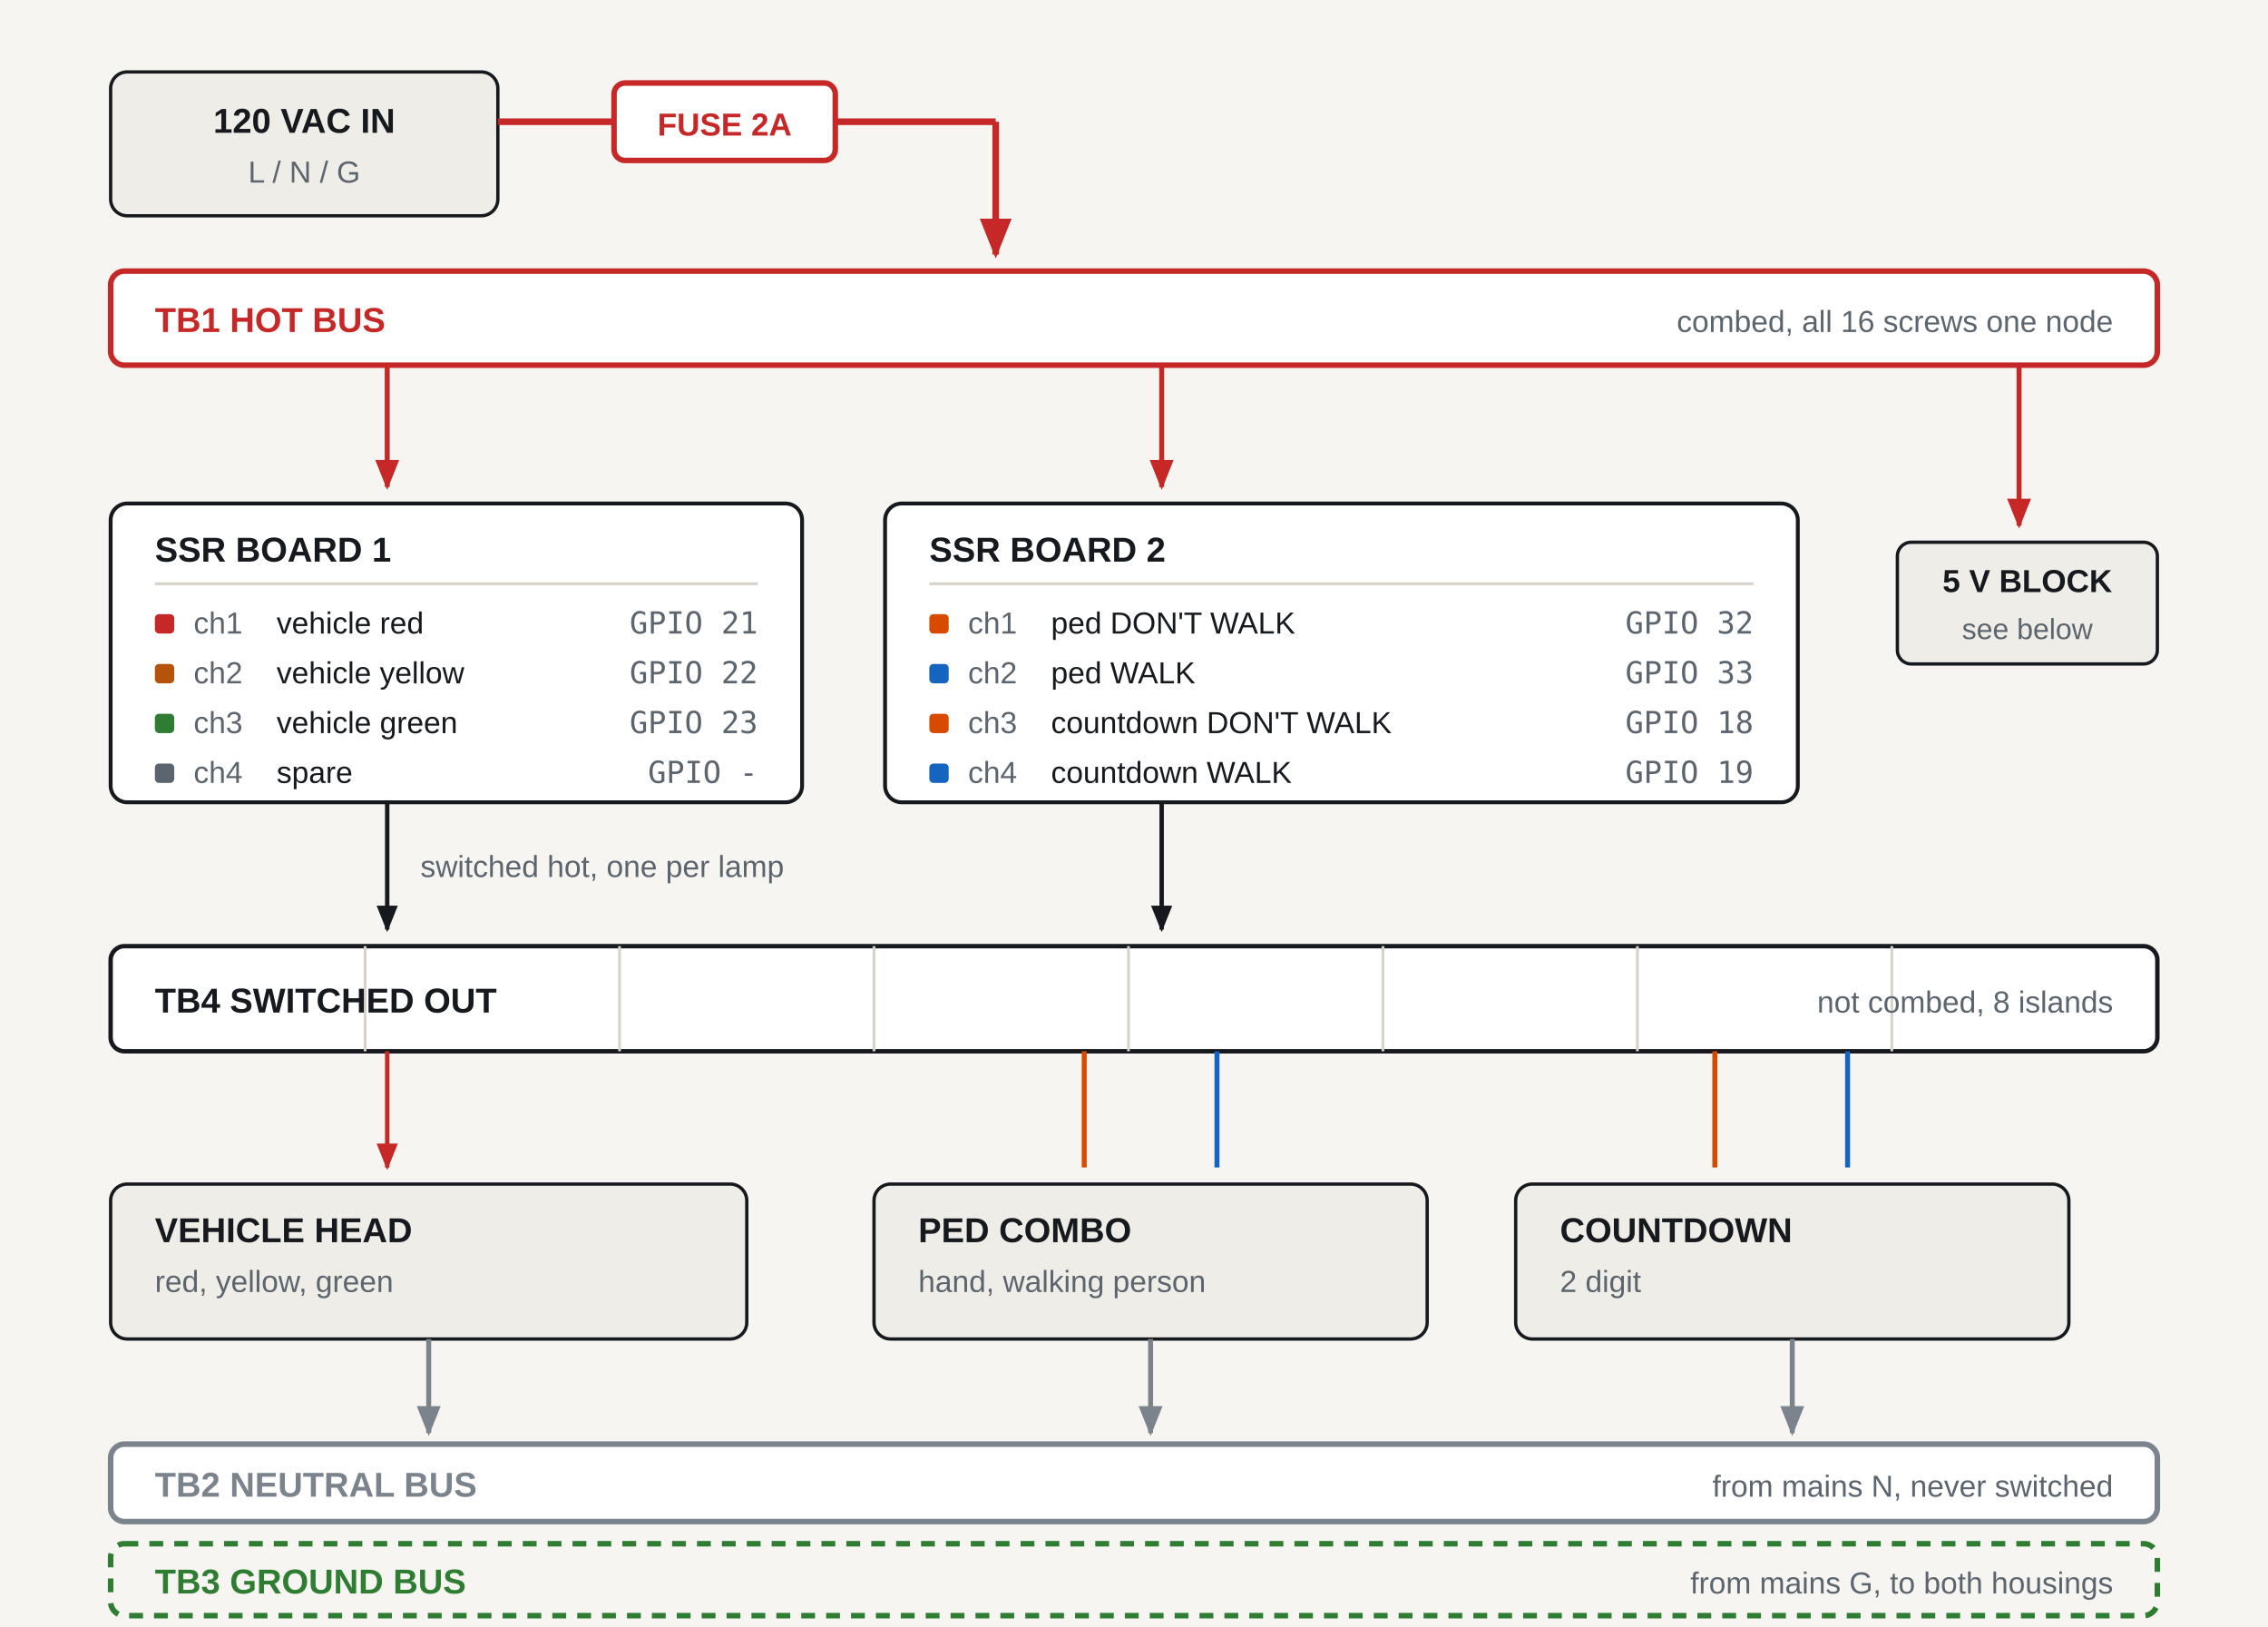
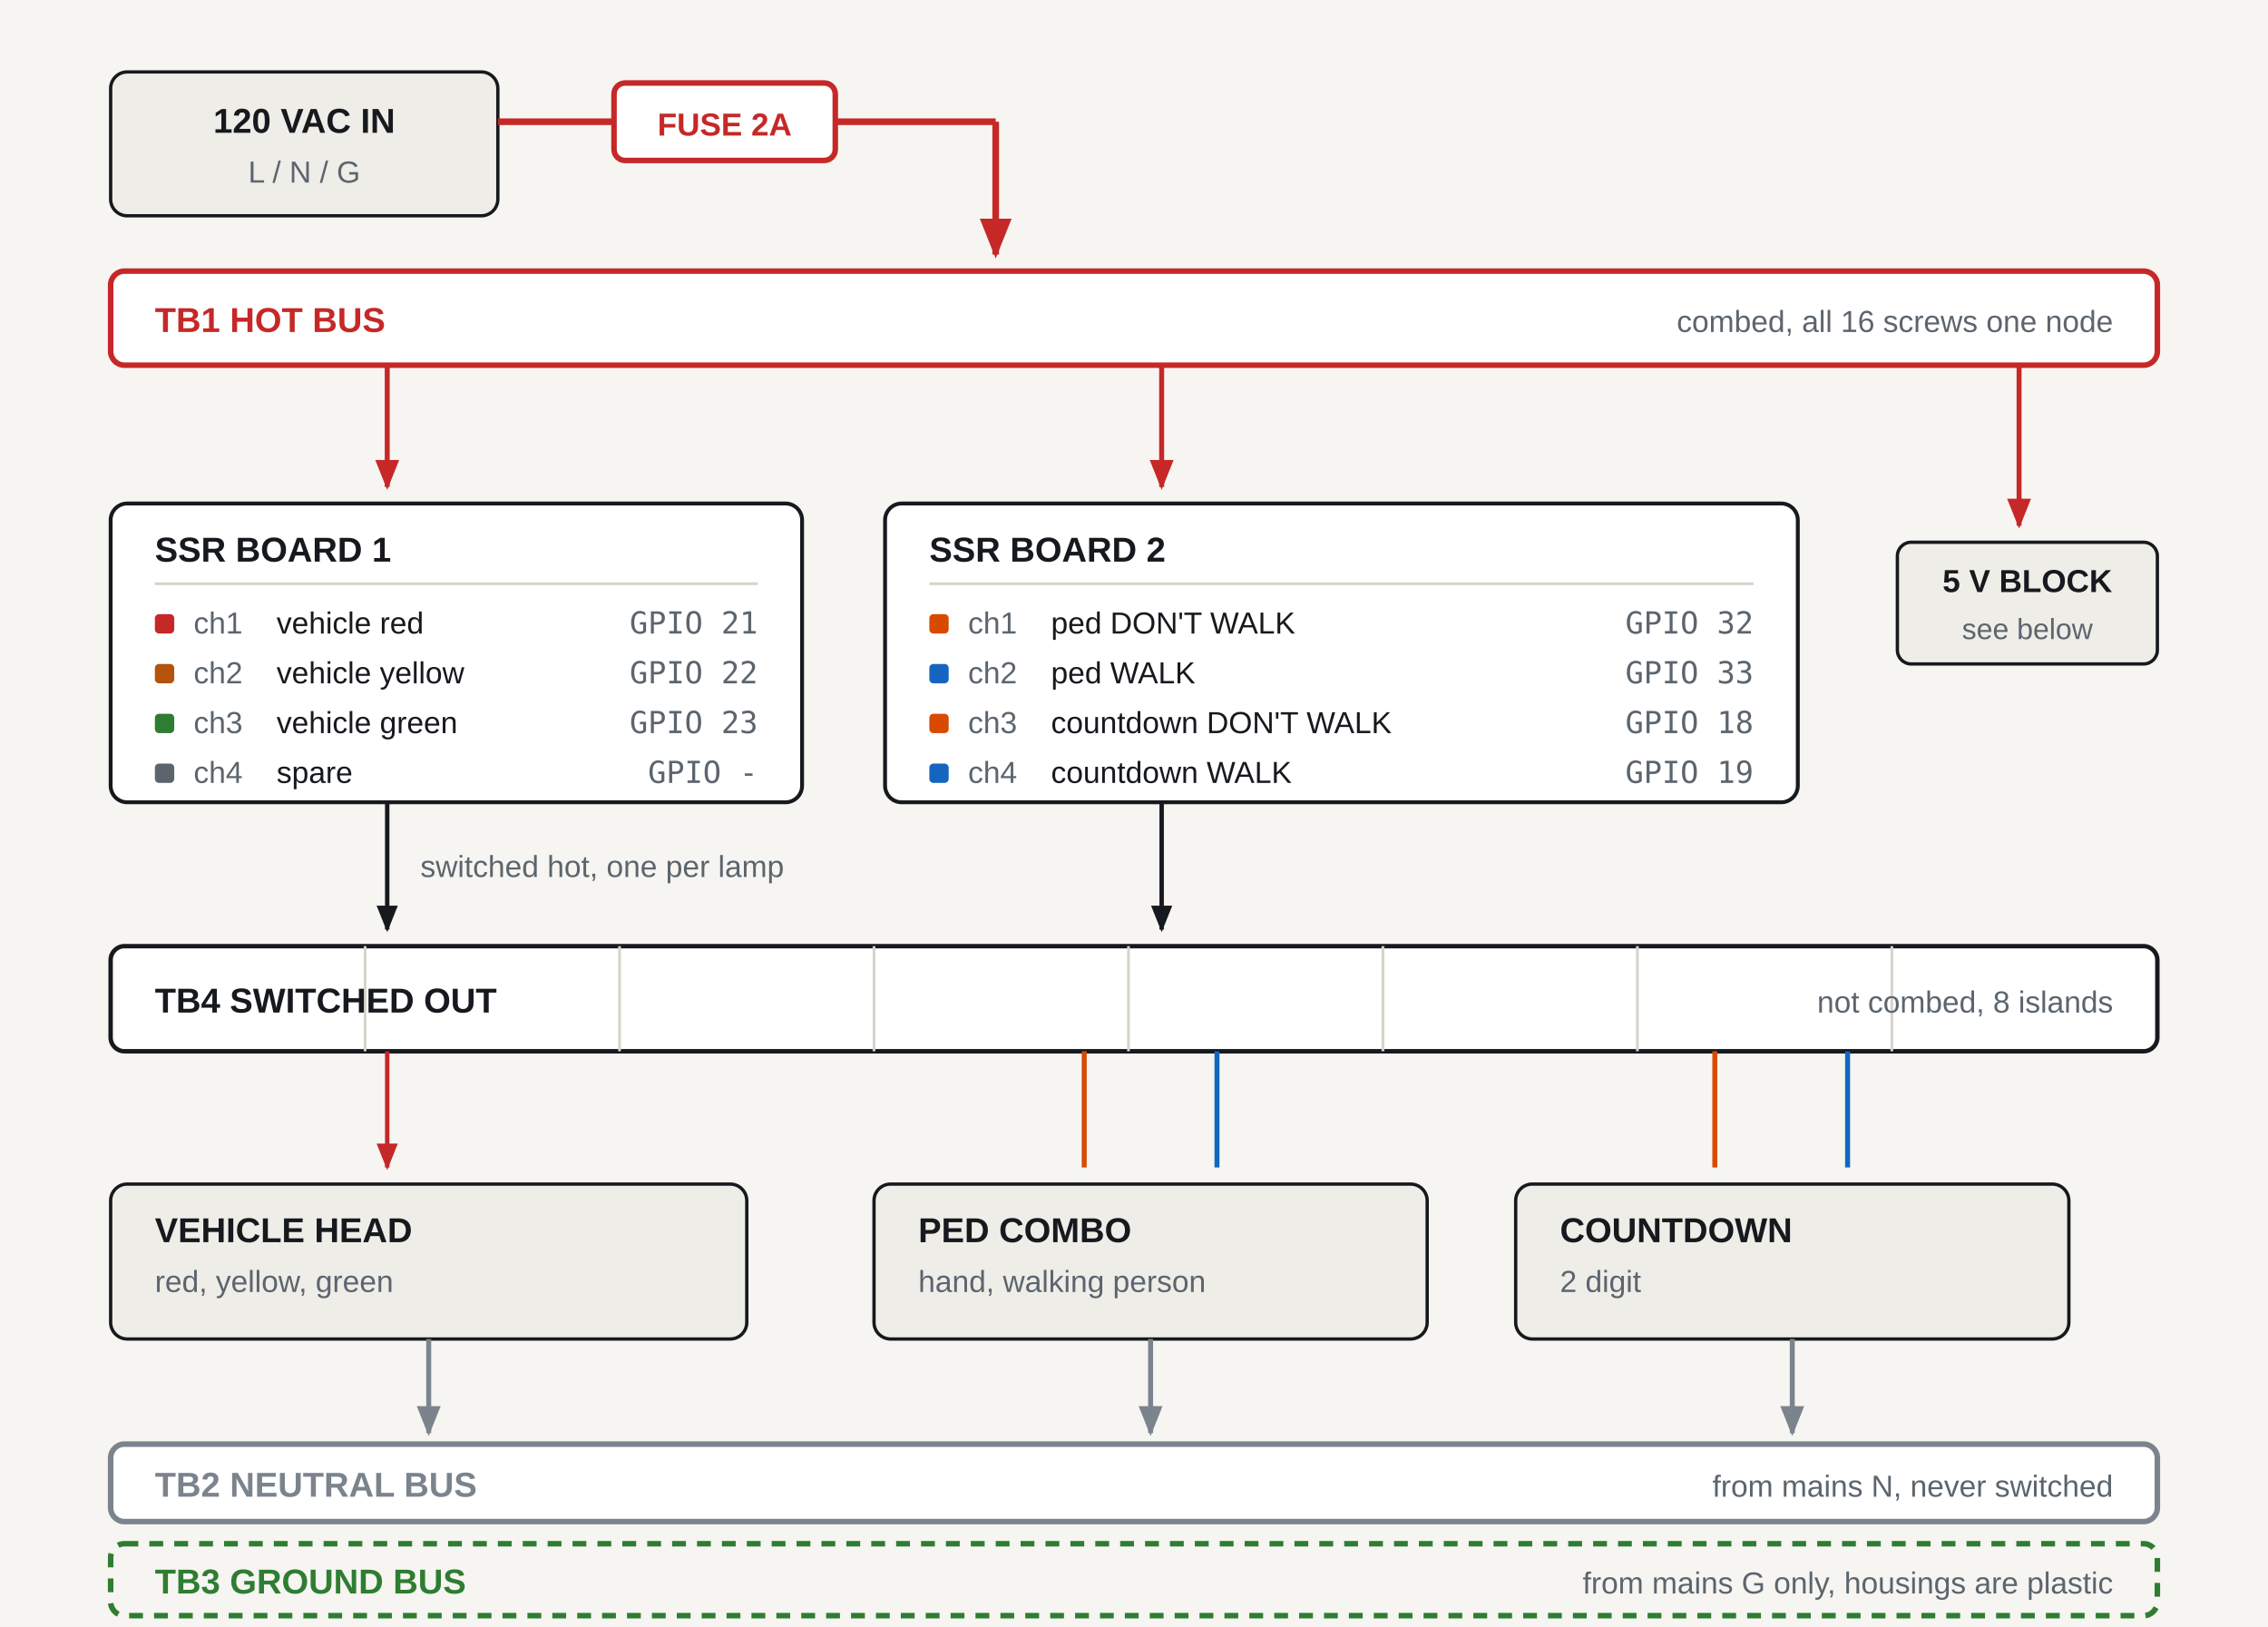
<svg xmlns="http://www.w3.org/2000/svg" font-family="Overpass, Helvetica Neue, Arial, sans-serif" viewBox="0 0 820 588" role="img" aria-label="Mains enters through a 2 amp fuse to the hot bus, which feeds all seven SSR channel inputs and the 5 volt block. Board 1 switches the three vehicle lamps, board 2 switches the two pedestrian hots and the two countdown hots. Each channel output lands on its own island of an uncombed strip, then runs to its lamp. All lamp neutrals return to a commoned neutral bus.">
  <rect x="0" y="0" width="820" height="588" fill="#f6f5f1" />
  <defs>
    <marker id="ar" viewBox="0 0 10 10" refX="9" refY="5" markerWidth="6" markerHeight="6" orient="auto">
      <polygon points="0,1 10,5 0,9" fill="#16191d" />
    </marker>
    <marker id="arh" viewBox="0 0 10 10" refX="9" refY="5" markerWidth="6" markerHeight="6" orient="auto">
      <polygon points="0,1 10,5 0,9" fill="#c62828" />
    </marker>
    <marker id="arn" viewBox="0 0 10 10" refX="9" refY="5" markerWidth="6" markerHeight="6" orient="auto">
      <polygon points="0,1 10,5 0,9" fill="#7b848d" />
    </marker>
  </defs>
  <rect x="40" y="26" width="140" height="52" rx="6" fill="#efede7" stroke="#16191d" stroke-width="1.2" />
  <text x="110" y="48" text-anchor="middle" font-size="12.5" font-weight="600" fill="#16191d">120 VAC IN</text>
  <text x="110" y="66" text-anchor="middle" font-size="11" fill="#5c656e">L / N / G</text>
  <line x1="180" y1="44" x2="222" y2="44" stroke="#c62828" stroke-width="2.4" />
  <rect x="222" y="30" width="80" height="28" rx="4" fill="#ffffff" stroke="#c62828" stroke-width="2" />
  <text x="262" y="49" text-anchor="middle" font-size="11.5" font-weight="600" fill="#c62828">FUSE 2A</text>
  <line x1="302" y1="44" x2="360" y2="44" stroke="#c62828" stroke-width="2.4" />
  <line x1="360" y1="44" x2="360" y2="92" stroke="#c62828" stroke-width="2.4" marker-end="url(#arh)" />
  <rect x="40" y="98" width="740" height="34" rx="5" fill="#ffffff" stroke="#c62828" stroke-width="2" />
  <text x="56" y="120" font-size="12.5" font-weight="700" fill="#c62828">TB1 HOT BUS</text>
  <text x="764" y="120" text-anchor="end" font-size="11" fill="#5c656e">combed, all 16 screws one node</text>
  <line x1="140" y1="132" x2="140" y2="176" stroke="#c62828" stroke-width="1.8" marker-end="url(#arh)" />
  <line x1="420" y1="132" x2="420" y2="176" stroke="#c62828" stroke-width="1.8" marker-end="url(#arh)" />
  <line x1="730" y1="132" x2="730" y2="190" stroke="#c62828" stroke-width="1.8" marker-end="url(#arh)" />
  <rect x="40" y="182" width="250" height="108" rx="6" fill="#ffffff" stroke="#16191d" stroke-width="1.4" />
  <text x="56" y="203" font-size="12.5" font-weight="700" fill="#16191d">SSR BOARD 1</text>
  <line x1="56" y1="211" x2="274" y2="211" stroke="#d7d3cb" stroke-width="1" />
  <rect x="56" y="222" width="7" height="7" rx="1.5" fill="#c62828" />
  <text x="70" y="229" font-size="11" fill="#5c656e">ch1</text>
  <text x="100" y="229" font-size="11" fill="#16191d">vehicle red</text>
  <text x="274" y="229" text-anchor="end" font-size="11" font-family="Overpass Mono, monospace" fill="#5c656e">GPIO 21</text>
  <rect x="56" y="240" width="7" height="7" rx="1.5" fill="#b45309" />
  <text x="70" y="247" font-size="11" fill="#5c656e">ch2</text>
  <text x="100" y="247" font-size="11" fill="#16191d">vehicle yellow</text>
  <text x="274" y="247" text-anchor="end" font-size="11" font-family="Overpass Mono, monospace" fill="#5c656e">GPIO 22</text>
  <rect x="56" y="258" width="7" height="7" rx="1.5" fill="#2e7d32" />
  <text x="70" y="265" font-size="11" fill="#5c656e">ch3</text>
  <text x="100" y="265" font-size="11" fill="#16191d">vehicle green</text>
  <text x="274" y="265" text-anchor="end" font-size="11" font-family="Overpass Mono, monospace" fill="#5c656e">GPIO 23</text>
  <rect x="56" y="276" width="7" height="7" rx="1.5" fill="#5c656e" />
  <text x="70" y="283" font-size="11" fill="#5c656e">ch4</text>
  <text x="100" y="283" font-size="11" fill="#16191d">spare</text>
  <text x="274" y="283" text-anchor="end" font-size="11" font-family="Overpass Mono, monospace" fill="#5c656e">GPIO -</text>
  <rect x="320" y="182" width="330" height="108" rx="6" fill="#ffffff" stroke="#16191d" stroke-width="1.4" />
  <text x="336" y="203" font-size="12.5" font-weight="700" fill="#16191d">SSR BOARD 2</text>
  <line x1="336" y1="211" x2="634" y2="211" stroke="#d7d3cb" stroke-width="1" />
  <rect x="336" y="222" width="7" height="7" rx="1.5" fill="#d84a00" />
  <text x="350" y="229" font-size="11" fill="#5c656e">ch1</text>
  <text x="380" y="229" font-size="11" fill="#16191d">ped DON'T WALK</text>
  <text x="634" y="229" text-anchor="end" font-size="11" font-family="Overpass Mono, monospace" fill="#5c656e">GPIO 32</text>
  <rect x="336" y="240" width="7" height="7" rx="1.5" fill="#1565c0" />
  <text x="350" y="247" font-size="11" fill="#5c656e">ch2</text>
  <text x="380" y="247" font-size="11" fill="#16191d">ped WALK</text>
  <text x="634" y="247" text-anchor="end" font-size="11" font-family="Overpass Mono, monospace" fill="#5c656e">GPIO 33</text>
  <rect x="336" y="258" width="7" height="7" rx="1.5" fill="#d84a00" />
  <text x="350" y="265" font-size="11" fill="#5c656e">ch3</text>
  <text x="380" y="265" font-size="11" fill="#16191d">countdown DON'T WALK</text>
  <text x="634" y="265" text-anchor="end" font-size="11" font-family="Overpass Mono, monospace" fill="#5c656e">GPIO 18</text>
  <rect x="336" y="276" width="7" height="7" rx="1.5" fill="#1565c0" />
  <text x="350" y="283" font-size="11" fill="#5c656e">ch4</text>
  <text x="380" y="283" font-size="11" fill="#16191d">countdown WALK</text>
  <text x="634" y="283" text-anchor="end" font-size="11" font-family="Overpass Mono, monospace" fill="#5c656e">GPIO 19</text>
  <rect x="686" y="196" width="94" height="44" rx="5" fill="#efede7" stroke="#16191d" stroke-width="1.2" />
  <text x="733" y="214" text-anchor="middle" font-size="11.5" font-weight="600" fill="#16191d">5 V BLOCK</text>
  <text x="733" y="231" text-anchor="middle" font-size="10.5" fill="#5c656e">see below</text>
  <line x1="140" y1="290" x2="140" y2="336" stroke="#16191d" stroke-width="1.6" marker-end="url(#ar)" />
  <line x1="420" y1="290" x2="420" y2="336" stroke="#16191d" stroke-width="1.6" marker-end="url(#ar)" />
  <text x="152" y="317" font-size="11" fill="#5c656e">switched hot, one per lamp</text>
  <rect x="40" y="342" width="740" height="38" rx="5" fill="#ffffff" stroke="#16191d" stroke-width="1.6" />
  <line x1="132" y1="342" x2="132" y2="380" stroke="#d7d3cb" stroke-width="1" />
  <line x1="224" y1="342" x2="224" y2="380" stroke="#d7d3cb" stroke-width="1" />
  <line x1="316" y1="342" x2="316" y2="380" stroke="#d7d3cb" stroke-width="1" />
  <line x1="408" y1="342" x2="408" y2="380" stroke="#d7d3cb" stroke-width="1" />
  <line x1="500" y1="342" x2="500" y2="380" stroke="#d7d3cb" stroke-width="1" />
  <line x1="592" y1="342" x2="592" y2="380" stroke="#d7d3cb" stroke-width="1" />
  <line x1="684" y1="342" x2="684" y2="380" stroke="#d7d3cb" stroke-width="1" />
  <text x="56" y="366" font-size="12.5" font-weight="700" fill="#16191d">TB4 SWITCHED OUT</text>
  <text x="764" y="366" text-anchor="end" font-size="11" fill="#5c656e">not combed, 8 islands</text>
  <line x1="140" y1="380" x2="140" y2="422" stroke="#c62828" stroke-width="1.6" marker-end="url(#arh)" />
  <line x1="392" y1="380" x2="392" y2="422" stroke="#d84a00" stroke-width="1.8" />
  <line x1="440" y1="380" x2="440" y2="422" stroke="#1565c0" stroke-width="1.8" />
  <line x1="620" y1="380" x2="620" y2="422" stroke="#d84a00" stroke-width="1.8" />
  <line x1="668" y1="380" x2="668" y2="422" stroke="#1565c0" stroke-width="1.8" />
  <rect x="40" y="428" width="230" height="56" rx="6" fill="#efede7" stroke="#16191d" stroke-width="1.2" />
  <text x="56" y="449" font-size="12.5" font-weight="700" fill="#16191d">VEHICLE HEAD</text>
  <text x="56" y="467" font-size="11" fill="#5c656e">red, yellow, green</text>
  <rect x="316" y="428" width="200" height="56" rx="6" fill="#efede7" stroke="#16191d" stroke-width="1.2" />
  <text x="332" y="449" font-size="12.5" font-weight="700" fill="#16191d">PED COMBO</text>
  <text x="332" y="467" font-size="11" fill="#5c656e">hand, walking person</text>
  <rect x="548" y="428" width="200" height="56" rx="6" fill="#efede7" stroke="#16191d" stroke-width="1.2" />
  <text x="564" y="449" font-size="12.5" font-weight="700" fill="#16191d">COUNTDOWN</text>
  <text x="564" y="467" font-size="11" fill="#5c656e">2 digit</text>
  <line x1="155" y1="484" x2="155" y2="518" stroke="#7b848d" stroke-width="1.8" marker-end="url(#arn)" />
  <line x1="416" y1="484" x2="416" y2="518" stroke="#7b848d" stroke-width="1.8" marker-end="url(#arn)" />
  <line x1="648" y1="484" x2="648" y2="518" stroke="#7b848d" stroke-width="1.8" marker-end="url(#arn)" />
  <rect x="40" y="522" width="740" height="28" rx="5" fill="#ffffff" stroke="#7b848d" stroke-width="2" />
  <text x="56" y="541" font-size="12.5" font-weight="700" fill="#7b848d">TB2 NEUTRAL BUS</text>
  <text x="764" y="541" text-anchor="end" font-size="11" fill="#5c656e">from mains N, never switched</text>
  <rect x="40" y="558" width="740" height="26" rx="5" fill="none" stroke="#2e7d32" stroke-width="2" stroke-dasharray="5 4" />
  <text x="56" y="576" font-size="12.5" font-weight="700" fill="#2e7d32">TB3 GROUND BUS</text>
-   <text x="764" y="576" text-anchor="end" font-size="11" fill="#5c656e">from mains G, to both housings</text>
+   <text x="764" y="576" text-anchor="end" font-size="11" fill="#5c656e">from mains G only, housings are plastic</text>
</svg>
